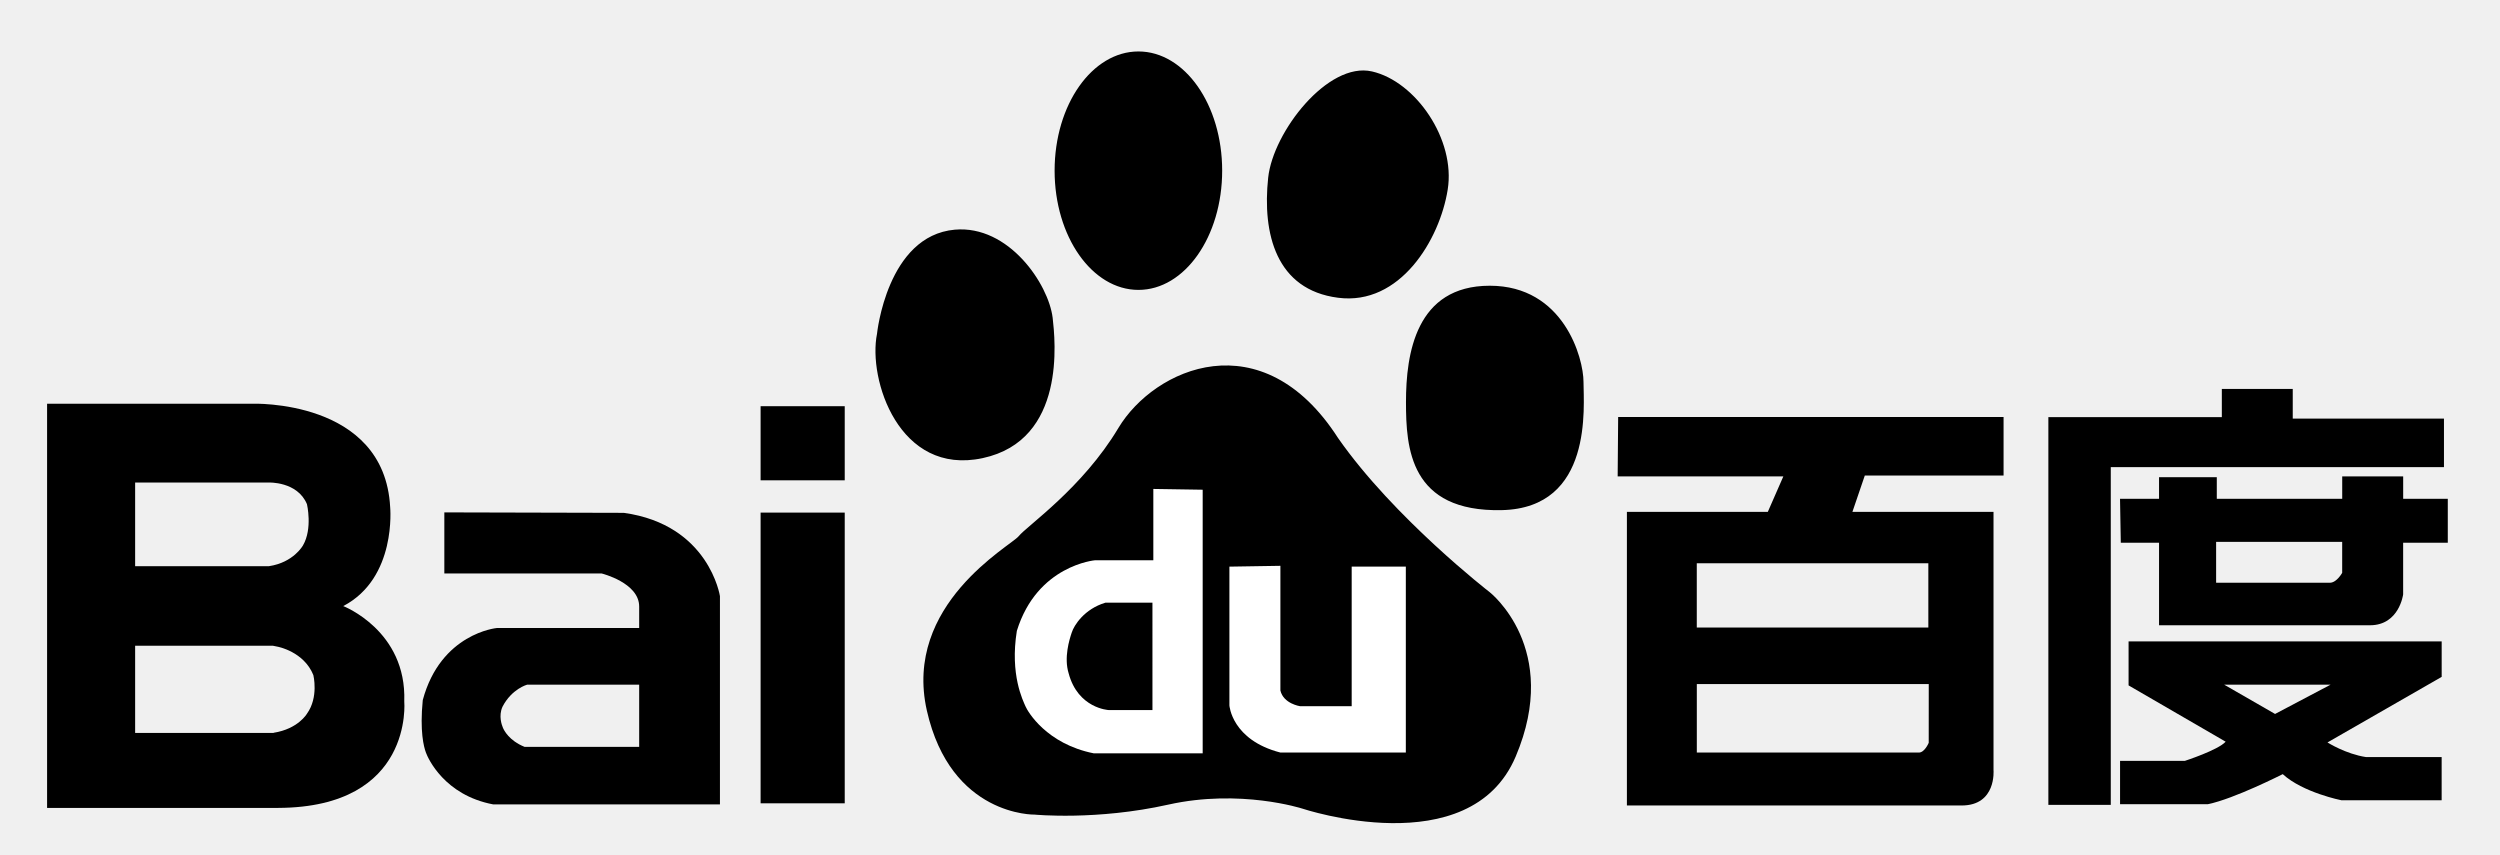
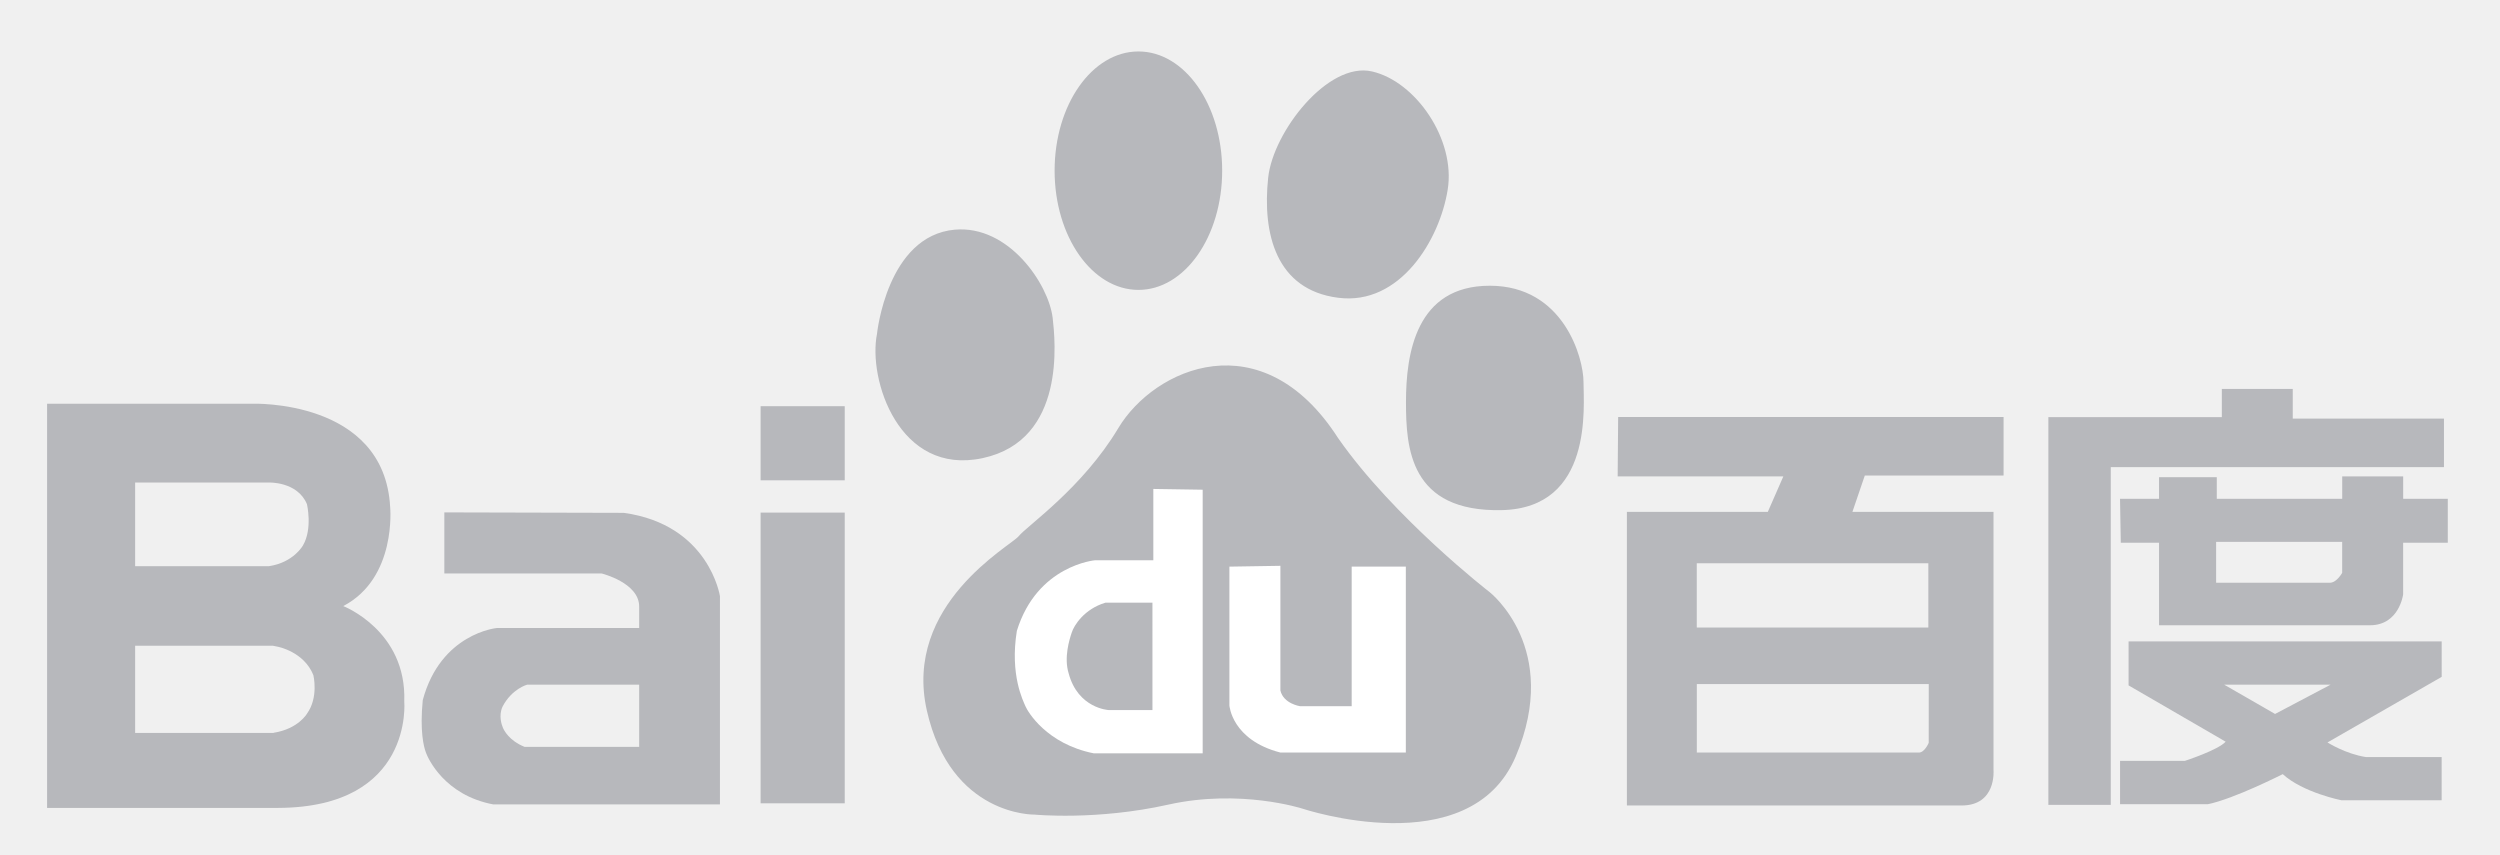
<svg xmlns="http://www.w3.org/2000/svg" version="1.1" id="Layer_1" x="0px" y="0px" width="231px" height="79px" viewBox="0 0 231 79" enable-background="new 0 0 231 79" xml:space="preserve">
  <rect id="rect2223" x="0.78" y="0.761" fill="#FFFFFF" fill-opacity="0" width="229.339" height="77.776" />
  <g id="g2225" transform="translate(1.55968, -5.45889)">
-     <path id="path2227" fill="#000000" d="M89.241,47.789c7.75-1.665,6.692-10.937,6.465-12.963c-0.382-3.125-4.055-8.582-9.039-8.146   c-6.275,0.559-7.191,9.623-7.191,9.623C78.626,40.5,81.504,49.458,89.241,47.789 M103.633,32.246c4.278,0,7.736-4.93,7.736-11.02   c0-6.091-3.458-11.013-7.736-11.013c-4.28,0-7.747,4.922-7.747,11.013C95.886,27.316,99.352,32.246,103.633,32.246 M122.077,32.971   c5.727,0.75,9.396-5.359,10.13-9.988c0.75-4.623-2.95-10-6.995-10.923c-4.063-0.934-9.135,5.57-9.592,9.813   C115.063,27.063,116.356,32.238,122.077,32.971 M144.756,40.748c0-2.214-1.833-8.888-8.659-8.888c-6.84,0-7.744,6.298-7.744,10.748   c0,4.247,0.354,10.171,8.848,9.987C145.686,52.407,144.756,42.977,144.756,40.748 M136.097,60.184c0,0-8.853-6.848-14.02-14.252   c-7.016-10.917-16.97-6.471-20.298-0.927c-3.318,5.558-8.476,9.068-9.214,10c-0.745,0.913-10.692,6.288-8.485,16.103   c2.212,9.807,9.969,9.621,9.969,9.621s5.717,0.559,12.347-0.924c6.644-1.479,12.36,0.363,12.36,0.363s15.498,5.197,19.733-4.803   C142.729,65.373,136.097,60.184,136.097,60.184" />
+     <path id="path2227" fill="#b7b8bc" d="M89.241,47.789c7.75-1.665,6.692-10.937,6.465-12.963c-0.382-3.125-4.055-8.582-9.039-8.146   c-6.275,0.559-7.191,9.623-7.191,9.623C78.626,40.5,81.504,49.458,89.241,47.789 M103.633,32.246c4.278,0,7.736-4.93,7.736-11.02   c0-6.091-3.458-11.013-7.736-11.013c-4.28,0-7.747,4.922-7.747,11.013C95.886,27.316,99.352,32.246,103.633,32.246 M122.077,32.971   c5.727,0.75,9.396-5.359,10.13-9.988c0.75-4.623-2.95-10-6.995-10.923c-4.063-0.934-9.135,5.57-9.592,9.813   C115.063,27.063,116.356,32.238,122.077,32.971 M144.756,40.748c0-2.214-1.833-8.888-8.659-8.888c-6.84,0-7.744,6.298-7.744,10.748   c0,4.247,0.354,10.171,8.848,9.987C145.686,52.407,144.756,42.977,144.756,40.748 M136.097,60.184c0,0-8.853-6.848-14.02-14.252   c-7.016-10.917-16.97-6.471-20.298-0.927c-3.318,5.558-8.476,9.068-9.214,10c-0.745,0.913-10.692,6.288-8.485,16.103   c2.212,9.807,9.969,9.621,9.969,9.621s5.717,0.559,12.347-0.924c6.644-1.479,12.36,0.363,12.36,0.363s15.498,5.197,19.733-4.803   C142.729,65.373,136.097,60.184,136.097,60.184" />
    <path id="path2229" fill="#FFFFFF" d="M105.008,50.637v6.588H99.64c0,0-5.365,0.445-7.243,6.526   c-0.655,4.06,0.578,6.451,0.793,6.962c0.217,0.51,1.951,3.48,6.305,4.352h10.073V50.709L105.008,50.637z M104.927,71.067h-4.058   c0,0-2.827-0.147-3.688-3.402c-0.444-1.442,0.066-3.108,0.29-3.763c0.205-0.656,1.154-2.172,3.111-2.756h4.344L104.927,71.067   L104.927,71.067z" />
    <path id="path2231" fill="#FFFFFF" d="M112.037,57.816v12.824c0,0,0.21,3.191,4.71,4.354h11.592v-17.18h-5.003v12.897h-4.774   c0,0-1.526-0.222-1.813-1.448V57.74L112.037,57.816z" />
-     <path id="path2233" fill="#000000" d="M183.57,49.396V43.99h-35.612l-0.046,5.486h15.31l-1.436,3.281h-13.02v27.129h30.929   c3.233,0,2.946-3.266,2.946-3.266V52.758h-13.039l1.146-3.359h12.821V49.396z M176.654,74.094c0,0-0.375,0.901-0.905,0.901h-20.523   v-6.328h21.431L176.654,74.094L176.654,74.094z M176.619,63.441h-21.396v-5.934h21.396V63.441L176.619,63.441z" />
-     <path id="path2235" fill="#000000" d="M224.263,44.135H210.29v-2.737h-6.553V44h-16.028v35.831h5.767V48.622h30.787V44.135z    M220.494,51.551v-2.074h-5.633v2.074h-11.589v-2h-5.336v2h-3.605l0.071,4.059h3.534v7.623h19.492c2.705,0,3.063-2.854,3.063-2.854   v-4.771h4.125v-4.06h-4.124L220.494,51.551L220.494,51.551z M214.861,58.381c0,0-0.503,0.924-1.146,0.924H203.21V55.53h11.648   v2.853h0.003V58.381z M195.118,68.788l8.973,5.204c-0.711,0.781-3.775,1.773-3.775,1.773h-5.982v4h8.122   c2.424-0.496,6.91-2.776,6.91-2.776c1.856,1.705,5.425,2.415,5.425,2.415h9.258v-3.99h-6.979c-1.881-0.281-3.57-1.354-3.57-1.354   l10.551-6.058v-3.28h-28.93v4.064L195.118,68.788L195.118,68.788z M213.788,68.721l-5.132,2.707l-4.704-2.707H213.788z" />
-     <path id="path2237" fill="#000000" d="M68.72,49.84h7.773v-6.848H68.72V49.84z M68.72,79.685h7.773V52.823H68.72V79.685z" />
-     <path id="path2239" fill="#000000" d="M56.081,52.846l-16.584-0.043v5.647h14.542c0,0,3.461,0.854,3.461,3.05v1.989H44.341   c0,0-5.175,0.478-6.837,6.659c-0.286,2.896,0.095,4.318,0.29,4.846c0.187,0.523,1.703,3.938,6.216,4.791h20.953V60.542   C64.963,60.543,63.965,53.939,56.081,52.846 M57.5,74.469H46.91c-1.423-0.574-1.897-1.521-1.997-1.761   c-0.098-0.233-0.428-1.084-0.044-1.944c0.857-1.658,2.277-2.041,2.277-2.041H57.5V74.469z" />
-     <path id="path2241" fill="#000000" d="M35.795,70.264c0.229-6.541-5.639-8.803-5.639-8.803c4.967-2.598,4.336-9.146,4.336-9.146   c-0.538-10.021-12.782-9.553-12.782-9.553H2.791v37.347h21.362C36.698,80.059,35.795,70.264,35.795,70.264 M23.724,73.167v0.017   H10.927v-8.058h12.734l0.431,0.087c0,0,2.423,0.443,3.301,2.622c0,0,0.508,2.048-0.589,3.569   C26.804,71.404,25.997,72.81,23.724,73.167 M26.437,55.851c0,0-0.86,1.58-3.142,1.922H10.927v-7.729h12.315   c0,0,2.676-0.123,3.562,2.002C26.804,52.047,27.336,54.305,26.437,55.851" />
+     <path id="path2233" fill="#b7b8bc" d="M183.57,49.396V43.99h-35.612l-0.046,5.486h15.31l-1.436,3.281h-13.02v27.129h30.929   c3.233,0,2.946-3.266,2.946-3.266V52.758h-13.039l1.146-3.359h12.821V49.396z M176.654,74.094c0,0-0.375,0.901-0.905,0.901h-20.523   v-6.328h21.431L176.654,74.094L176.654,74.094z M176.619,63.441h-21.396v-5.934h21.396V63.441L176.619,63.441z" />
+     <path id="path2235" fill="#b7b8bc" d="M224.263,44.135H210.29v-2.737h-6.553V44h-16.028v35.831h5.767V48.622h30.787V44.135z    M220.494,51.551v-2.074h-5.633v2.074h-11.589v-2h-5.336v2h-3.605l0.071,4.059h3.534v7.623h19.492c2.705,0,3.063-2.854,3.063-2.854   v-4.771h4.125v-4.06h-4.124L220.494,51.551L220.494,51.551z M214.861,58.381c0,0-0.503,0.924-1.146,0.924H203.21V55.53h11.648   v2.853h0.003V58.381z M195.118,68.788l8.973,5.204c-0.711,0.781-3.775,1.773-3.775,1.773h-5.982v4h8.122   c2.424-0.496,6.91-2.776,6.91-2.776c1.856,1.705,5.425,2.415,5.425,2.415h9.258v-3.99h-6.979c-1.881-0.281-3.57-1.354-3.57-1.354   l10.551-6.058v-3.28h-28.93v4.064L195.118,68.788L195.118,68.788z M213.788,68.721l-5.132,2.707l-4.704-2.707H213.788z" />
+     <path id="path2237" fill="#b7b8bc" d="M68.72,49.84h7.773v-6.848H68.72V49.84z M68.72,79.685h7.773V52.823H68.72V79.685z" />
+     <path id="path2239" fill="#b7b8bc" d="M56.081,52.846l-16.584-0.043v5.647h14.542c0,0,3.461,0.854,3.461,3.05v1.989H44.341   c0,0-5.175,0.478-6.837,6.659c-0.286,2.896,0.095,4.318,0.29,4.846c0.187,0.523,1.703,3.938,6.216,4.791h20.953V60.542   C64.963,60.543,63.965,53.939,56.081,52.846 M57.5,74.469H46.91c-1.423-0.574-1.897-1.521-1.997-1.761   c-0.098-0.233-0.428-1.084-0.044-1.944c0.857-1.658,2.277-2.041,2.277-2.041H57.5V74.469z" />
+     <path id="path2241" fill="#b7b8bc" d="M35.795,70.264c0.229-6.541-5.639-8.803-5.639-8.803c4.967-2.598,4.336-9.146,4.336-9.146   c-0.538-10.021-12.782-9.553-12.782-9.553H2.791v37.347h21.362C36.698,80.059,35.795,70.264,35.795,70.264 M23.724,73.167v0.017   H10.927v-8.058h12.734l0.431,0.087c0,0,2.423,0.443,3.301,2.622c0,0,0.508,2.048-0.589,3.569   C26.804,71.404,25.997,72.81,23.724,73.167 M26.437,55.851c0,0-0.86,1.58-3.142,1.922H10.927v-7.729h12.315   c0,0,2.676-0.123,3.562,2.002C26.804,52.047,27.336,54.305,26.437,55.851" />
  </g>
</svg>
